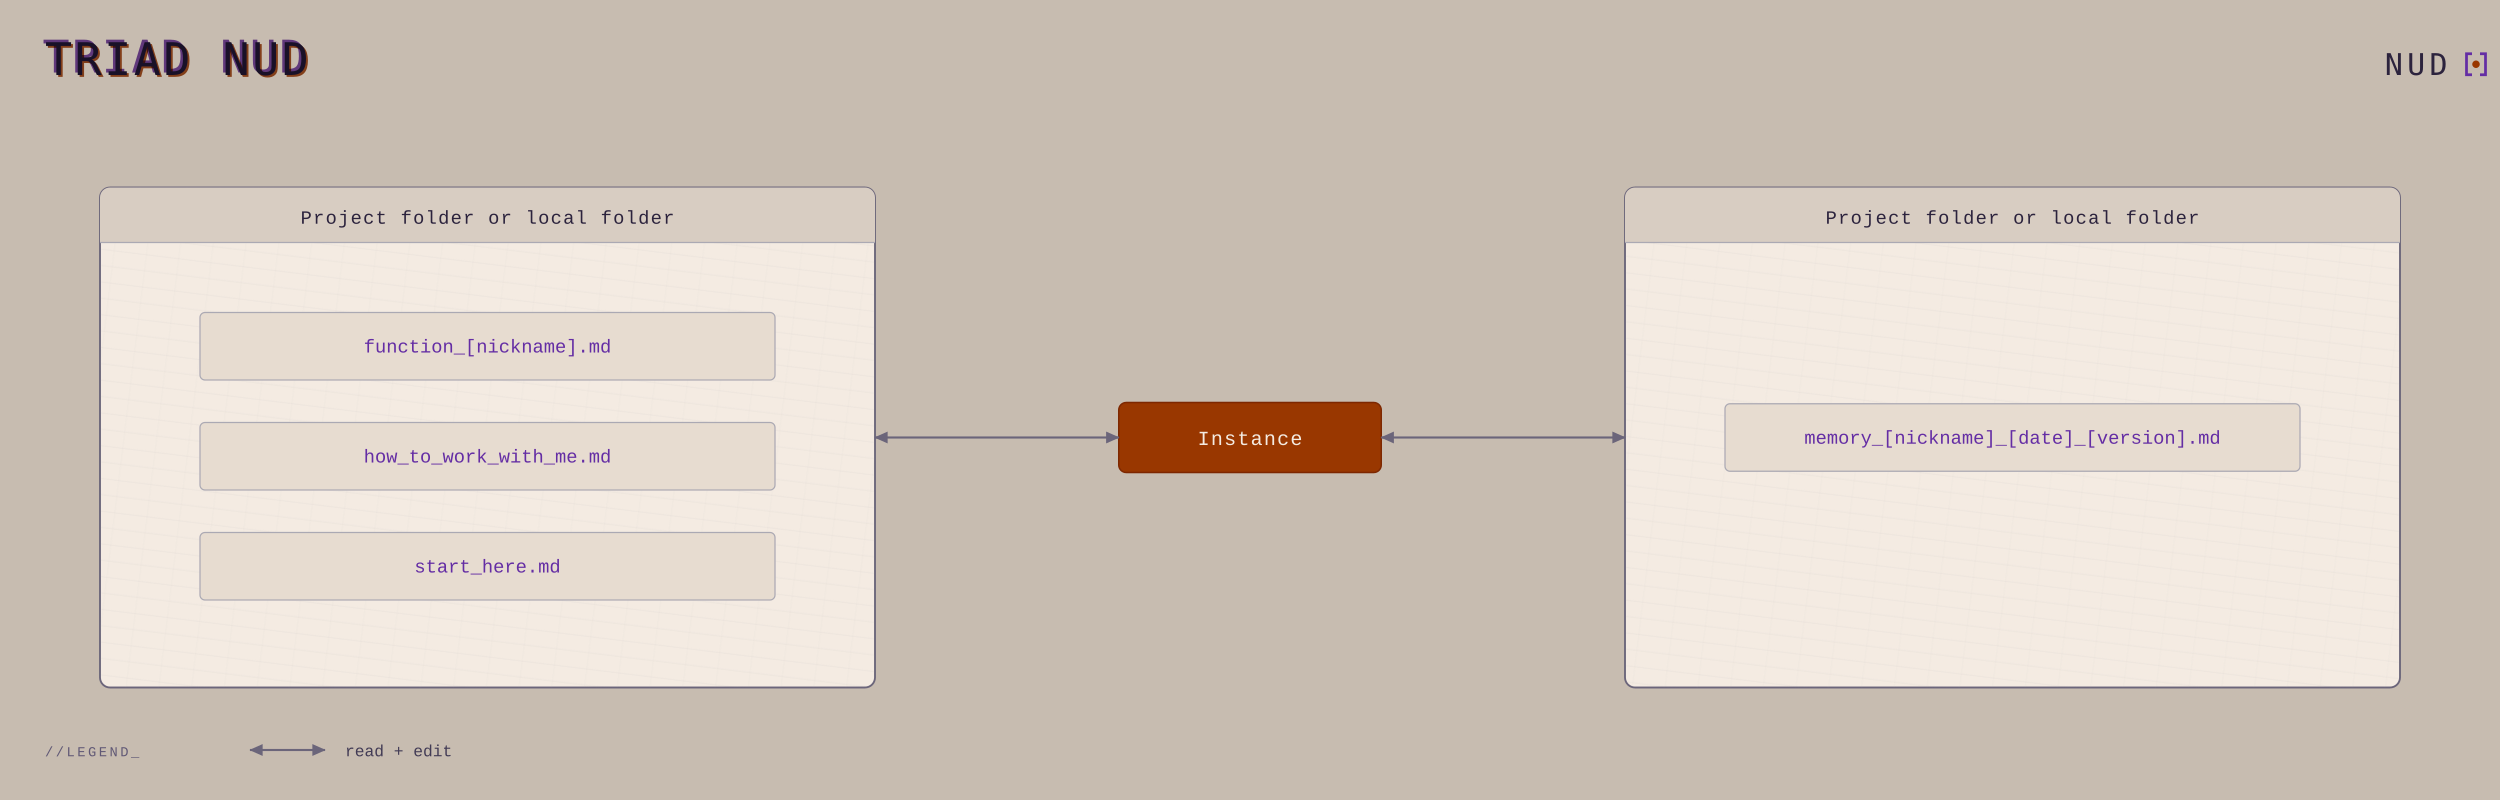
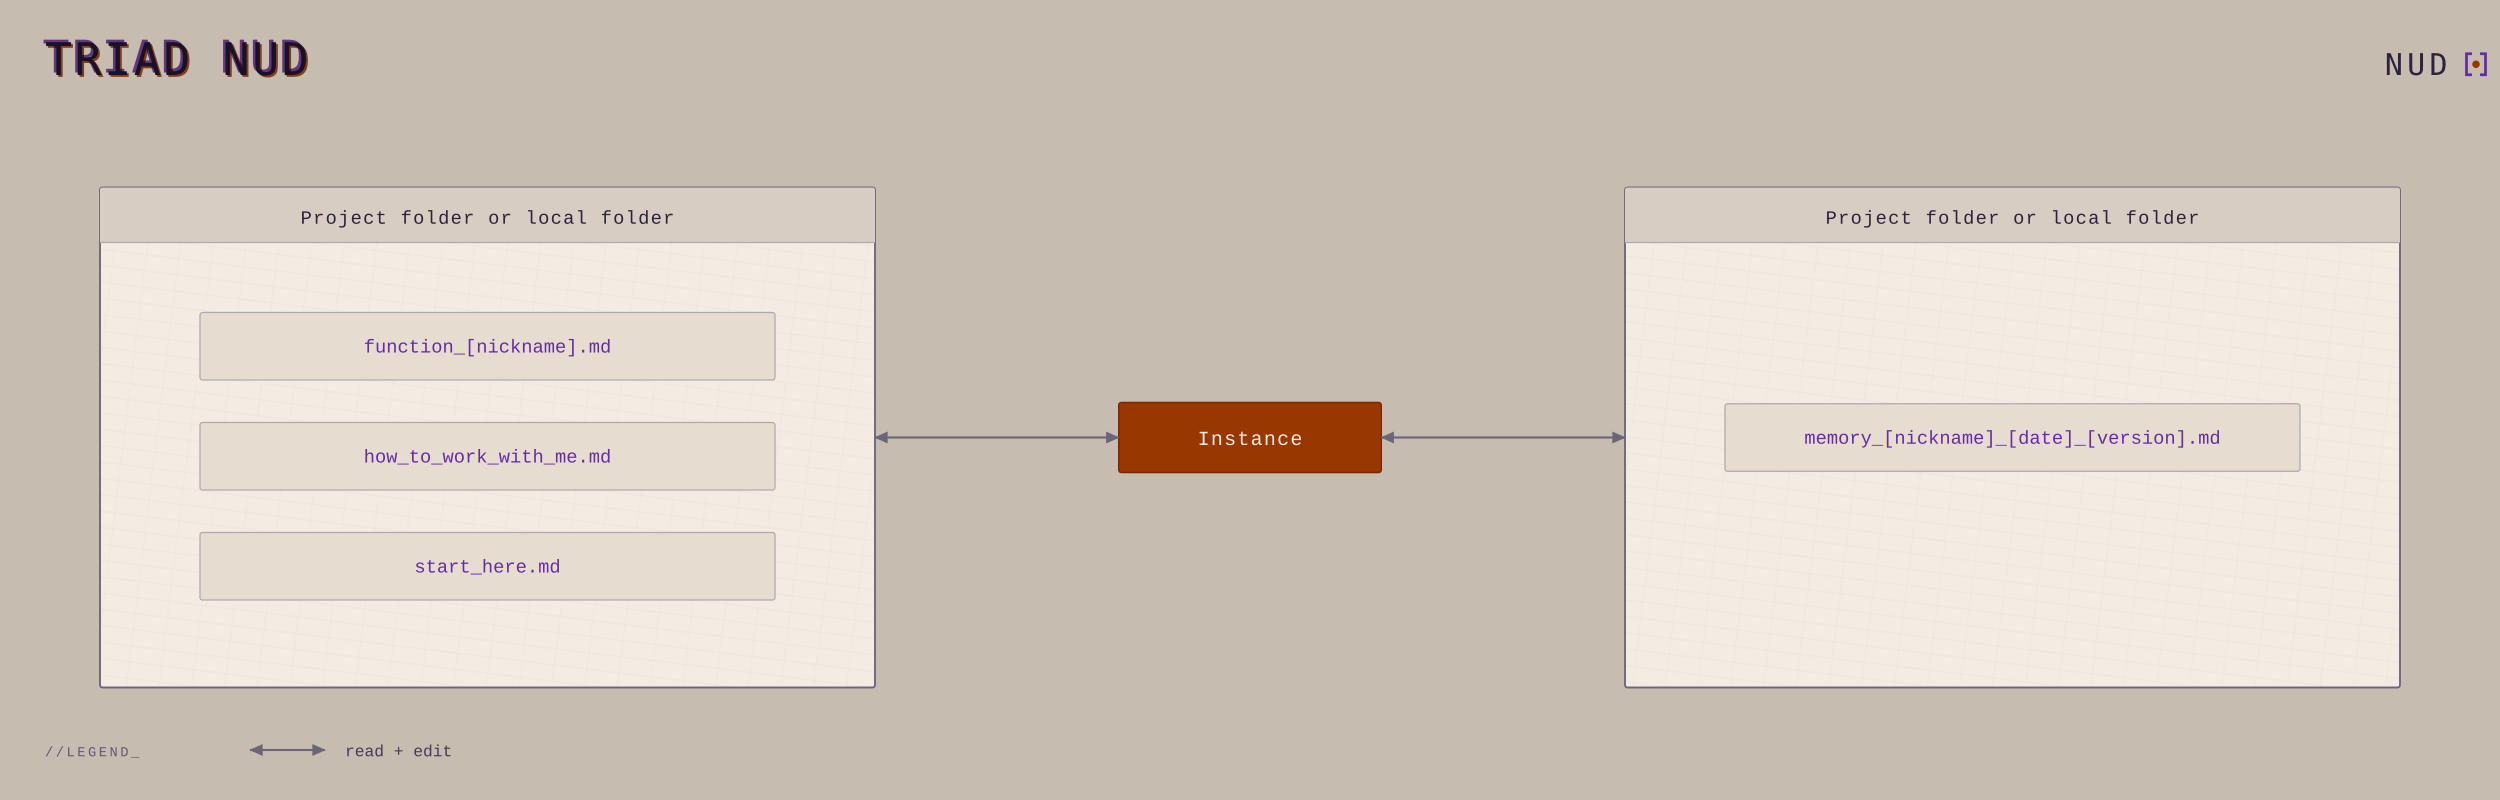
<svg xmlns="http://www.w3.org/2000/svg" viewBox="0 0 2000 640" role="img" aria-labelledby="tt dd" font-family="'IBM Plex Mono','JetBrains Mono',ui-monospace,'Courier New',monospace">
  <defs>
    <marker id="ah" viewBox="0 0 10 10" refX="8.5" refY="5" markerWidth="7" markerHeight="7" orient="auto-start-reverse">
      <path d="M0 1 L9 5 L0 9 Z" fill="#6B657A" />
    </marker>
    <pattern id="fib" width="26" height="26" patternUnits="userSpaceOnUse" patternTransform="rotate(7)">
      <line x1="0" y1="6" x2="26" y2="6" stroke="#8A8794" stroke-width="1" opacity="0.05" />
      <line x1="0" y1="19" x2="26" y2="19" stroke="#8A8794" stroke-width="1" opacity="0.045" />
      <line x1="11" y1="0" x2="11" y2="26" stroke="#ABA9B3" stroke-width="1" opacity="0.04" />
    </pattern>
  </defs>
  <rect width="2000" height="640" fill="#C7BCB0" />
  <g font-family="'Share Tech Mono','IBM Plex Mono',monospace" font-size="36" letter-spacing="2">
    <text x="34" y="58" fill="#642DA4" opacity="0.85" style="mix-blend-mode:multiply">TRIAD NUD</text>
    <text x="37.5" y="61.5" fill="#993700" opacity="0.85" style="mix-blend-mode:multiply">TRIAD NUD</text>
    <text x="36" y="60" fill="#191128">TRIAD NUD</text>
  </g>
  <g>
    <text x="1958" y="60" text-anchor="end" font-family="'Share Tech Mono','IBM Plex Mono',monospace" font-size="24" letter-spacing="3.4" fill="#2C233D">NUD</text>
    <g transform="translate(1968,38.6) scale(0.4)">
      <path d="M24 11 L13 11 L13 53 L24 53" fill="none" stroke="#642DA4" stroke-width="5.5" />
      <path d="M40 11 L51 11 L51 53 L40 53" fill="none" stroke="#642DA4" stroke-width="5.5" />
      <circle cx="32" cy="32" r="7.5" fill="#993700" />
    </g>
  </g>
-   <rect x="80" y="150" width="620" height="400" fill="#F4EBE2" stroke="#6B657A" stroke-width="1.5" rx="8" />
-   <rect x="80" y="150" width="620" height="400" fill="url(#fib)" rx="8" />
-   <rect x="80" y="150" width="620" height="44" fill="#D8CDC2" rx="8" />
+   <rect x="80" y="150" width="620" height="400" fill="#F4EBE2" stroke="#6B657A" stroke-width="1.5" rx="2" />
+   <rect x="80" y="150" width="620" height="400" fill="url(#fib)" rx="2" />
+   <rect x="80" y="150" width="620" height="44" fill="#D8CDC2" rx="2" />
  <rect x="80" y="174" width="620" height="20" fill="#D8CDC2" />
  <line x1="80" y1="194" x2="700" y2="194" stroke="#ABA9B3" stroke-width="1" />
  <text x="390" y="179" text-anchor="middle" font-family="'IBM Plex Mono','JetBrains Mono',ui-monospace,'Courier New',monospace" font-size="15" letter-spacing="1" fill="#2C233D">Project folder or local folder</text>
-   <rect x="160" y="250" width="460" height="54" fill="#E7DCD0" stroke="#ABA9B3" stroke-width="1" rx="4" />
+   <rect x="160" y="250" width="460" height="54" fill="#E7DCD0" stroke="#ABA9B3" stroke-width="1" rx="2" />
  <text x="390" y="282" text-anchor="middle" font-family="'IBM Plex Mono','JetBrains Mono',ui-monospace,'Courier New',monospace" font-size="15" fill="#642DA4">function_[nickname].md</text>
-   <rect x="160" y="338" width="460" height="54" fill="#E7DCD0" stroke="#ABA9B3" stroke-width="1" rx="4" />
+   <rect x="160" y="338" width="460" height="54" fill="#E7DCD0" stroke="#ABA9B3" stroke-width="1" rx="2" />
  <text x="390" y="370" text-anchor="middle" font-family="'IBM Plex Mono','JetBrains Mono',ui-monospace,'Courier New',monospace" font-size="15" fill="#642DA4">how_to_work_with_me.md</text>
-   <rect x="160" y="426" width="460" height="54" fill="#E7DCD0" stroke="#ABA9B3" stroke-width="1" rx="4" />
+   <rect x="160" y="426" width="460" height="54" fill="#E7DCD0" stroke="#ABA9B3" stroke-width="1" rx="2" />
  <text x="390" y="458" text-anchor="middle" font-family="'IBM Plex Mono','JetBrains Mono',ui-monospace,'Courier New',monospace" font-size="15" fill="#642DA4">start_here.md</text>
-   <rect x="1300" y="150" width="620" height="400" fill="#F4EBE2" stroke="#6B657A" stroke-width="1.5" rx="8" />
-   <rect x="1300" y="150" width="620" height="400" fill="url(#fib)" rx="8" />
-   <rect x="1300" y="150" width="620" height="44" fill="#D8CDC2" rx="8" />
+   <rect x="1300" y="150" width="620" height="400" fill="#F4EBE2" stroke="#6B657A" stroke-width="1.5" rx="2" />
+   <rect x="1300" y="150" width="620" height="400" fill="url(#fib)" rx="2" />
+   <rect x="1300" y="150" width="620" height="44" fill="#D8CDC2" rx="2" />
  <rect x="1300" y="174" width="620" height="20" fill="#D8CDC2" />
  <line x1="1300" y1="194" x2="1920" y2="194" stroke="#ABA9B3" stroke-width="1" />
  <text x="1610" y="179" text-anchor="middle" font-family="'IBM Plex Mono','JetBrains Mono',ui-monospace,'Courier New',monospace" font-size="15" letter-spacing="1" fill="#2C233D">Project folder or local folder</text>
-   <rect x="1380" y="323" width="460" height="54" fill="#E7DCD0" stroke="#ABA9B3" stroke-width="1" rx="4" />
+   <rect x="1380" y="323" width="460" height="54" fill="#E7DCD0" stroke="#ABA9B3" stroke-width="1" rx="2" />
  <text x="1610" y="355" text-anchor="middle" font-family="'IBM Plex Mono','JetBrains Mono',ui-monospace,'Courier New',monospace" font-size="15" fill="#642DA4">memory_[nickname]_[date]_[version].md</text>
-   <rect x="895" y="322" width="210" height="56" fill="#993700" stroke="#7D2700" stroke-width="1.2" rx="6" />
+   <rect x="895" y="322" width="210" height="56" fill="#993700" stroke="#7D2700" stroke-width="1.2" rx="2" />
  <text x="1000" y="356" text-anchor="middle" font-family="'IBM Plex Mono','JetBrains Mono',ui-monospace,'Courier New',monospace" font-size="16" letter-spacing="1" fill="#F4EBE2">Instance</text>
  <polyline points="700,350 895,350" fill="none" stroke="#6B657A" stroke-width="1.7" marker-start="url(#ah)" marker-end="url(#ah)" />
  <polyline points="1105,350 1300,350" fill="none" stroke="#6B657A" stroke-width="1.7" marker-start="url(#ah)" marker-end="url(#ah)" />
  <text x="36" y="605" font-size="11" letter-spacing="2" fill="#605875">//LEGEND_</text>
  <polyline points="200,600 260,600" fill="none" stroke="#6B657A" stroke-width="1.7" marker-start="url(#ah)" marker-end="url(#ah)" />
  <text x="276" y="605" font-size="13" fill="#423B55">read + edit</text>
</svg>
